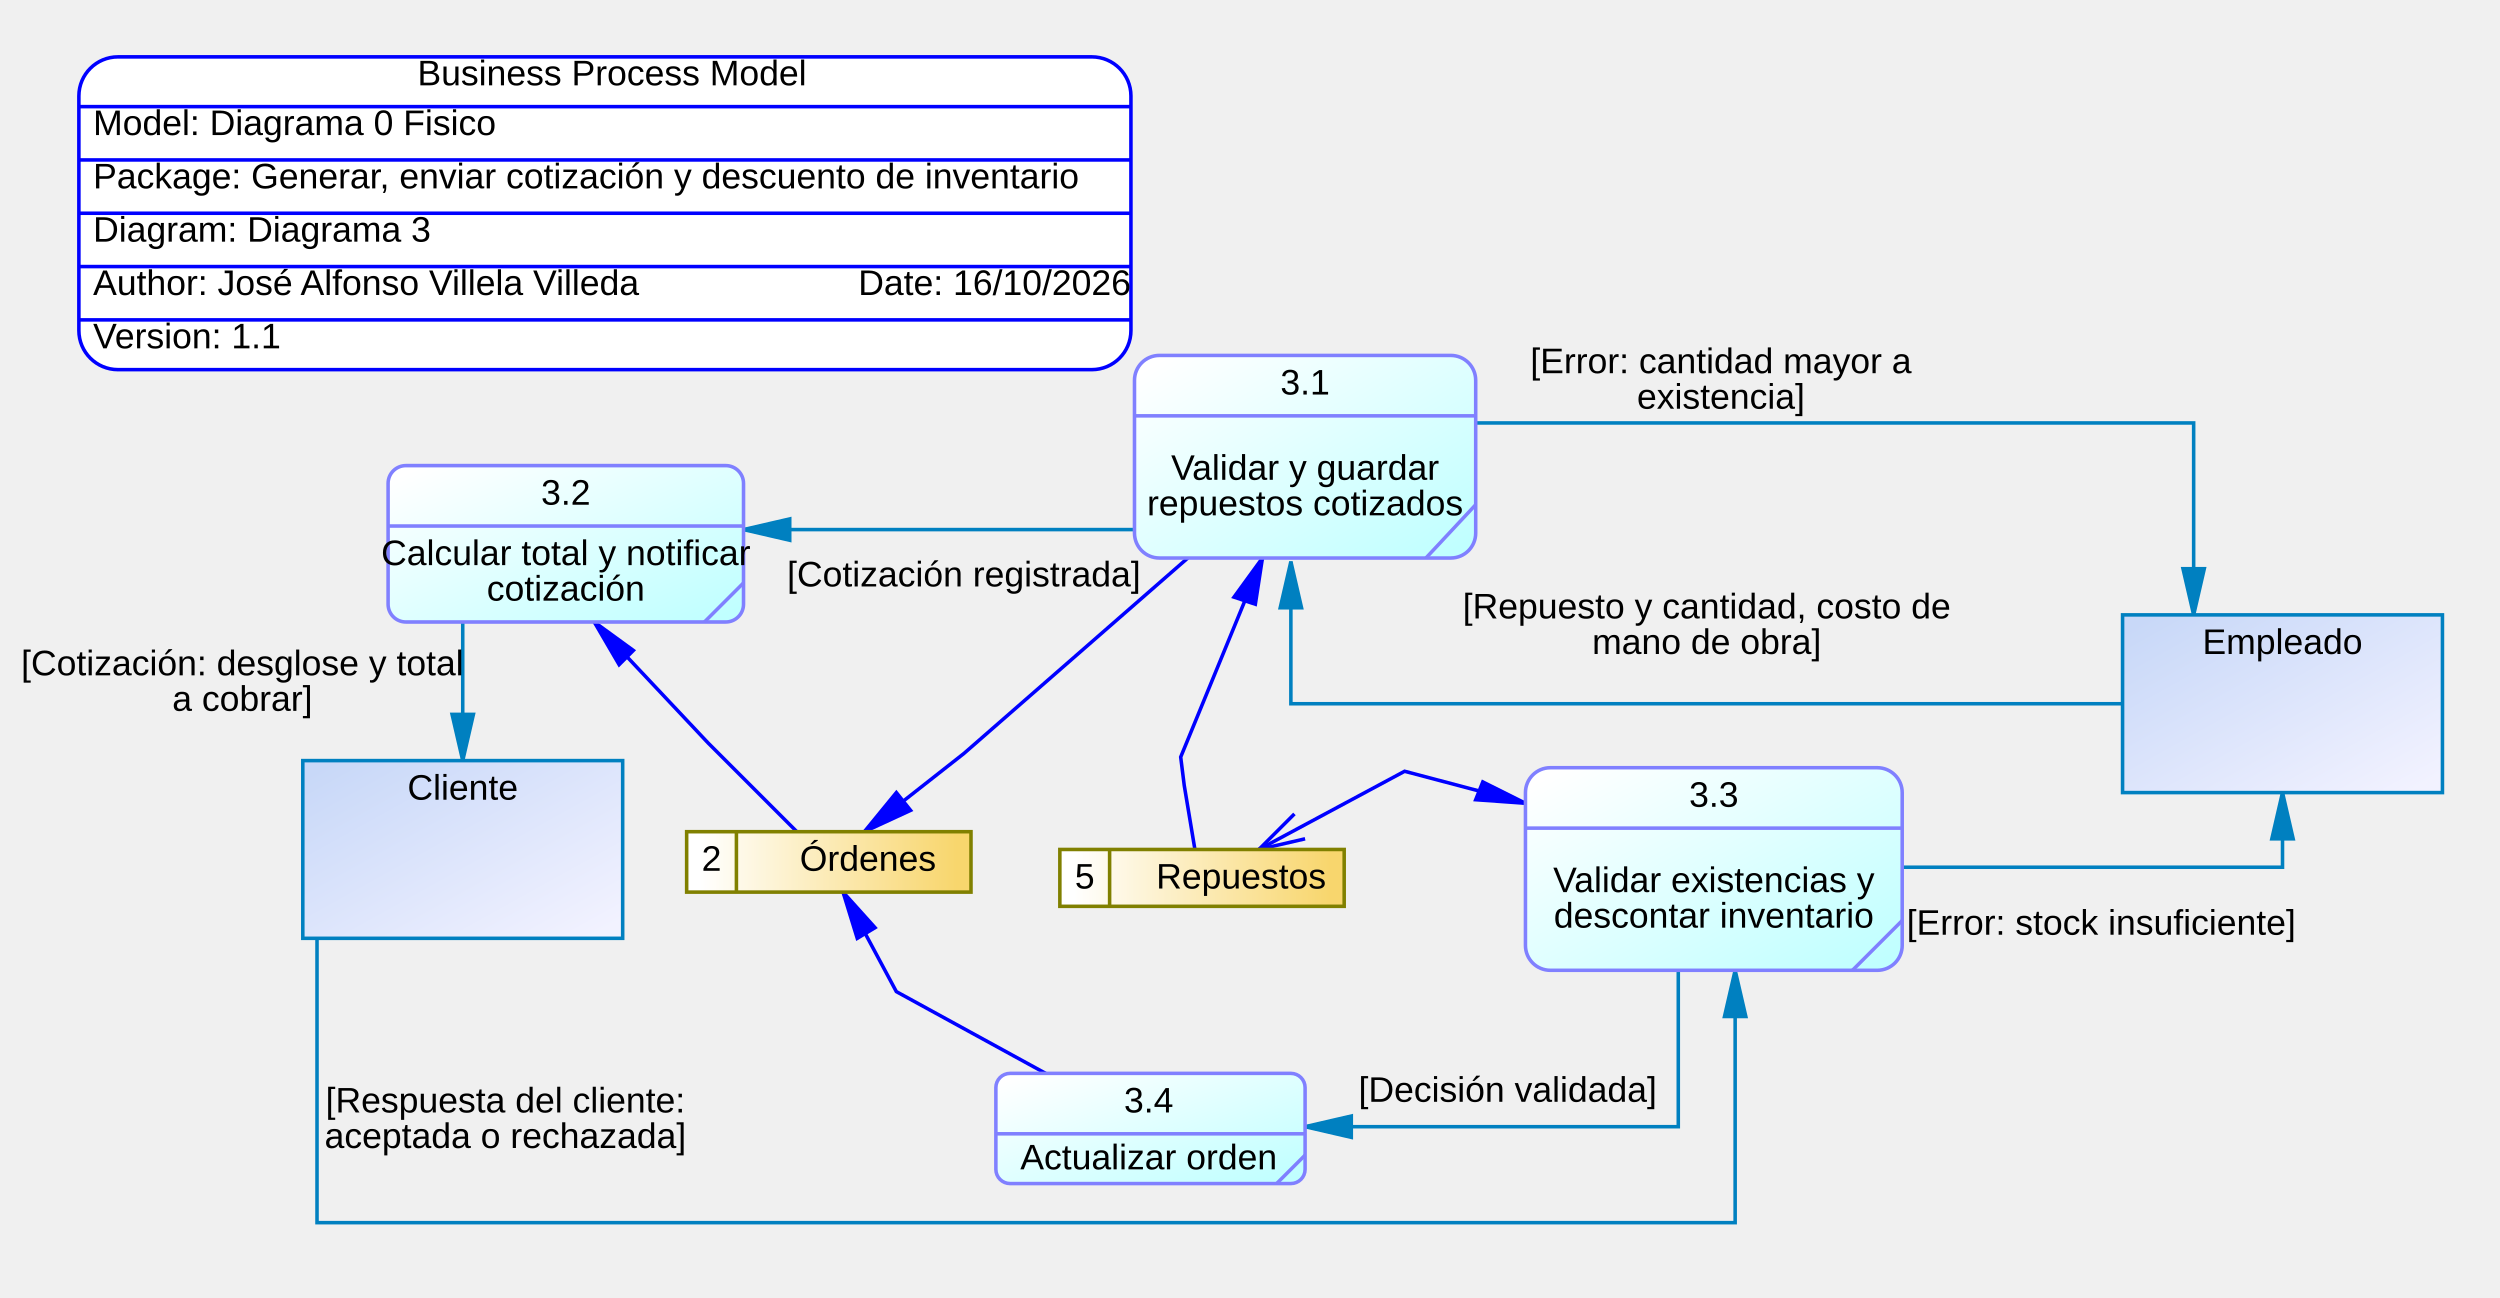
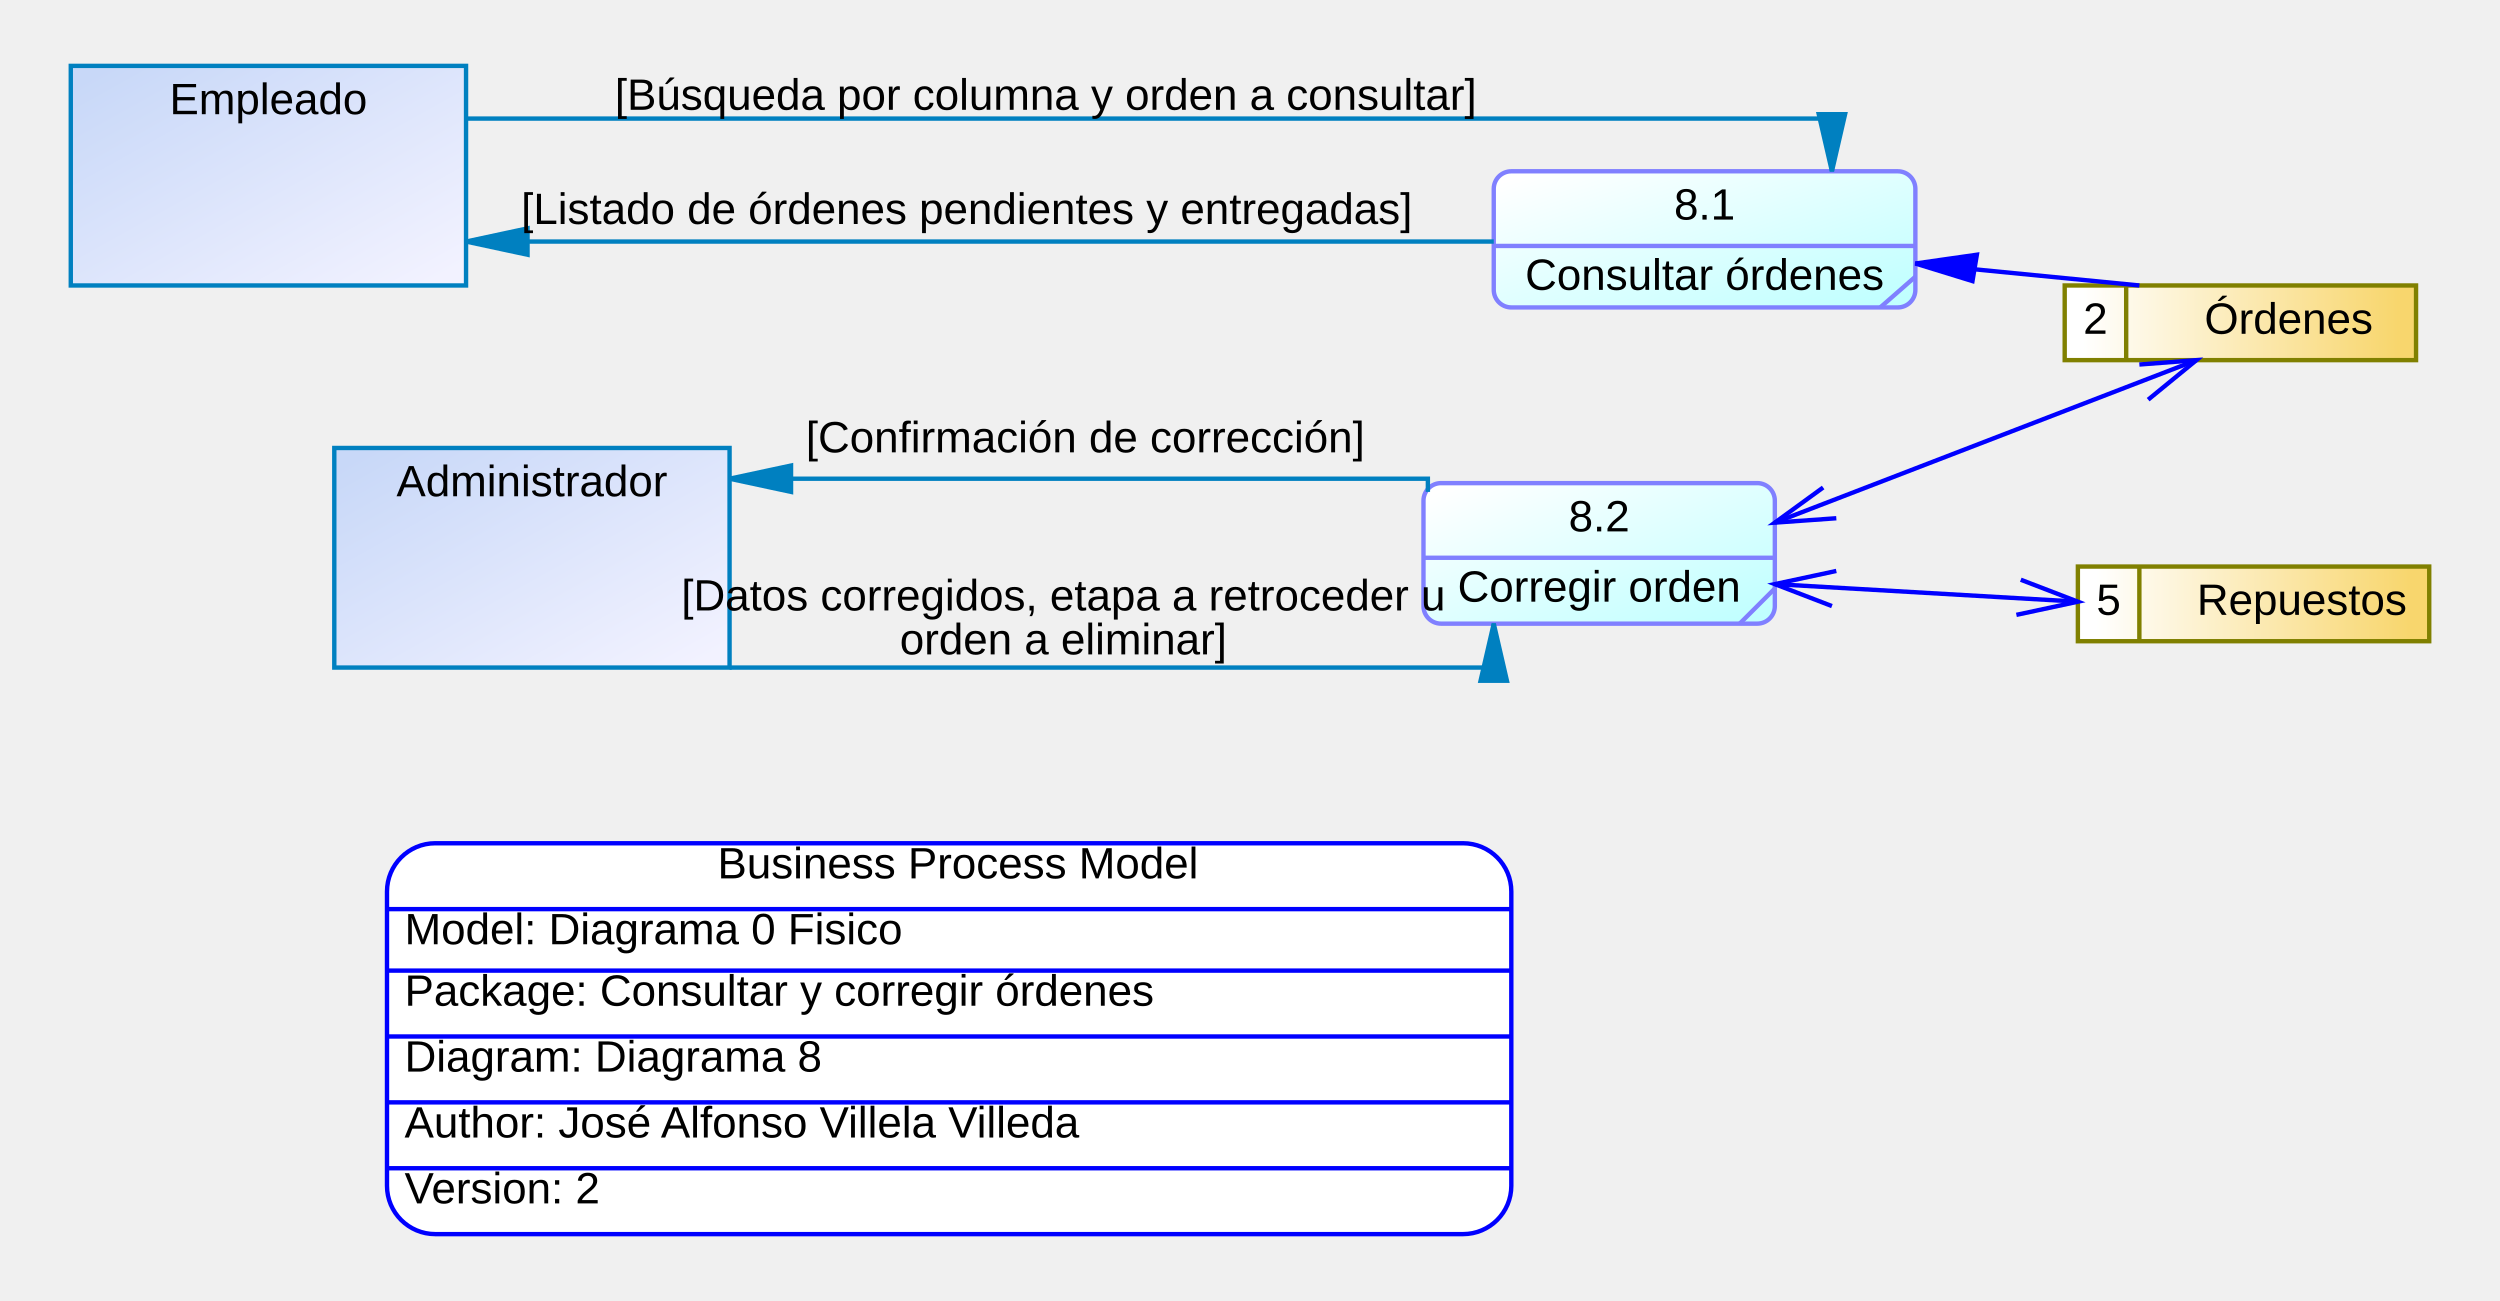
- <svg xmlns="http://www.w3.org/2000/svg" xmlns:xlink="http://www.w3.org/1999/xlink" width="185mm" height="96mm" version="1.1" viewBox="0 0 701 365">
-   <rect x="21" y="16" rx="11" ry="11" fill="#ffffff" width="296" height="88" stroke="#0000ff" stroke-width="1" />
-   <text x="171" y="24" fill="#000000" font-size="10" font-family="'Arial Unicode MS','Arial'" text-anchor="middle">Business Process Model</text>
-   <text x="25" y="38" fill="#000000" font-size="10" font-family="'Arial Unicode MS','Arial'" text-anchor="start">Model: Diagrama 0 Fisico</text>
-   <text x="25" y="53" fill="#000000" font-size="10" font-family="'Arial Unicode MS','Arial'" text-anchor="start">Package: Generar, enviar cotización y descuento de inventario</text>
-   <text x="25" y="68" fill="#000000" font-size="10" font-family="'Arial Unicode MS','Arial'" text-anchor="start">Diagram: Diagrama 3</text>
-   <text x="25" y="83" fill="#000000" font-size="10" font-family="'Arial Unicode MS','Arial'" text-anchor="start">Author: José Alfonso Villela Villeda</text>
-   <text x="317" y="83" fill="#000000" font-size="10" font-family="'Arial Unicode MS','Arial'" text-anchor="end">Date: 16/10/2026 </text>
-   <text x="25" y="98" fill="#000000" font-size="10" font-family="'Arial Unicode MS','Arial'" text-anchor="start">Version: 1.1</text>
-   <line x1="21" x2="317" y1="90" y2="90" stroke="#0000ff" stroke-width="1" />
-   <line x1="21" x2="317" y1="75" y2="75" stroke="#0000ff" stroke-width="1" />
-   <line x1="21" x2="317" y1="60" y2="60" stroke="#0000ff" stroke-width="1" />
-   <line x1="21" x2="317" y1="45" y2="45" stroke="#0000ff" stroke-width="1" />
-   <line x1="21" x2="317" y1="30" y2="30" stroke="#0000ff" stroke-width="1" />
-   <a target="_parent" xlink:href="Repo38.htm#3">
-     <polyline fill="none" points="596,198 362,198 362,158" stroke="#0080c0" stroke-width="1" />
-     <polygon fill="#0080c0" points="362,158 365,171 359,171" stroke="#0080c0" stroke-width="1" stroke-linejoin="miter" />
-     <text x="479" y="174" fill="#000000" font-size="10" font-family="'Arial Unicode MS','Arial'" text-anchor="middle">[Repuesto y cantidad, costo de </text>
-     <text x="479" y="184" fill="#000000" font-size="10" font-family="'Arial Unicode MS','Arial'" text-anchor="middle">mano de obra]</text>
-   </a>
-   <polyline fill="none" points="414,119 616,119 616,173" stroke="#0080c0" stroke-width="1" />
-   <polygon fill="#0080c0" points="616,173 613,160 619,160" stroke="#0080c0" stroke-width="1" stroke-linejoin="miter" />
-   <text x="483" y="105" fill="#000000" font-size="10" font-family="'Arial Unicode MS','Arial'" text-anchor="middle">[Error: cantidad mayor a </text>
-   <text x="483" y="115" fill="#000000" font-size="10" font-family="'Arial Unicode MS','Arial'" text-anchor="middle">existencia]</text>
-   <a target="_parent" xlink:href="Repo34.htm#11">
-     <polyline fill="none" points="318,149 208,149" stroke="#0080c0" stroke-width="1" />
-     <polygon fill="#0080c0" points="208,149 221,146 221,152" stroke="#0080c0" stroke-width="1" stroke-linejoin="miter" />
-     <text x="270" y="165" fill="#000000" font-size="10" font-family="'Arial Unicode MS','Arial'" text-anchor="middle">[Cotización registrada]</text>
-   </a>
-   <a target="_parent" xlink:href="Repo36.htm#4">
-     <polyline fill="none" points="129,175 129,214" stroke="#0080c0" stroke-width="1" />
-     <polygon fill="#0080c0" points="129,214 126,201 132,201" stroke="#0080c0" stroke-width="1" stroke-linejoin="miter" />
-     <text x="67" y="190" fill="#000000" font-size="10" font-family="'Arial Unicode MS','Arial'" text-anchor="middle">[Cotización: desglose y total</text>
-     <text x="67" y="200" fill="#000000" font-size="10" font-family="'Arial Unicode MS','Arial'" text-anchor="middle"> a cobrar]</text>
-   </a>
-   <a target="_parent" xlink:href="Repo37.htm#3">
-     <polyline fill="none" points="88,264 88,344 487,344 487,273" stroke="#0080c0" stroke-width="1" />
-     <polygon fill="#0080c0" points="487,273 490,286 484,286" stroke="#0080c0" stroke-width="1" stroke-linejoin="miter" />
-     <text x="141" y="313" fill="#000000" font-size="10" font-family="'Arial Unicode MS','Arial'" text-anchor="middle">[Respuesta del cliente: </text>
-     <text x="141" y="323" fill="#000000" font-size="10" font-family="'Arial Unicode MS','Arial'" text-anchor="middle">aceptada o rechazada]</text>
-   </a>
-   <polyline fill="none" points="534,244 641,244 641,223" stroke="#0080c0" stroke-width="1" />
-   <polygon fill="#0080c0" points="641,223 644,236 638,236" stroke="#0080c0" stroke-width="1" stroke-linejoin="miter" />
-   <text x="590" y="263" fill="#000000" font-size="10" font-family="'Arial Unicode MS','Arial'" text-anchor="middle">[Error: stock insuficiente]</text>
-   <a target="_parent" xlink:href="Repo35.htm#3">
-     <polyline fill="none" points="471,273 471,317 366,317" stroke="#0080c0" stroke-width="1" />
-     <polygon fill="#0080c0" points="366,317 379,314 379,320" stroke="#0080c0" stroke-width="1" stroke-linejoin="miter" />
-     <text x="423" y="310" fill="#000000" font-size="10" font-family="'Arial Unicode MS','Arial'" text-anchor="middle">[Decisión validada]</text>
-   </a>
-   <polyline fill="none" points="354,157 331,213 332,221 335,239" stroke="#0000ff" stroke-width="1" />
-   <polygon fill="#0000ff" points="354,157 352,170 346,168" stroke="#0000ff" stroke-width="1" stroke-linejoin="miter" />
-   <polyline fill="none" points="333,157 270,212 242,234" stroke="#0000ff" stroke-width="1" />
-   <polygon fill="#0000ff" points="242,234 251,223 255,228" stroke="#0000ff" stroke-width="1" stroke-linejoin="miter" />
-   <polyline fill="none" points="166,175 198,209 223,234" stroke="#0000ff" stroke-width="1" />
-   <polygon fill="#0000ff" points="166,175 177,183 173,187" stroke="#0000ff" stroke-width="1" stroke-linejoin="miter" />
-   <polyline fill="none" points="428,226 394,217 353,239" stroke="#0000ff" stroke-width="1" />
-   <polygon fill="#0000ff" points="428,226 414,225 416,220" stroke="#0000ff" stroke-width="1" stroke-linejoin="miter" />
-   <polyline fill="none" points="363,229 353,239 366,236" stroke="#0000ff" stroke-width="1" />
-   <polyline fill="none" points="293,302 251,279 236,251" stroke="#0000ff" stroke-width="1" />
-   <polygon fill="#0000ff" points="236,251 245,261 240,264" stroke="#0000ff" stroke-width="1" stroke-linejoin="miter" />
-   <a target="_parent" xlink:href="Repo34.htm#9">
+ <svg xmlns="http://www.w3.org/2000/svg" xmlns:xlink="http://www.w3.org/1999/xlink" width="150mm" height="78mm" version="1.1" viewBox="0 0 567 296">
+   <rect x="87" y="192" rx="11" ry="11" fill="#ffffff" width="256" height="89" stroke="#0000ff" stroke-width="1" />
+   <text x="217" y="200" fill="#000000" font-size="10" font-family="'Arial Unicode MS','Arial'" text-anchor="middle">Business Process Model</text>
+   <text x="91" y="215" fill="#000000" font-size="10" font-family="'Arial Unicode MS','Arial'" text-anchor="start">Model: Diagrama 0 Fisico</text>
+   <text x="91" y="229" fill="#000000" font-size="10" font-family="'Arial Unicode MS','Arial'" text-anchor="start">Package: Consultar y corregir órdenes</text>
+   <text x="91" y="244" fill="#000000" font-size="10" font-family="'Arial Unicode MS','Arial'" text-anchor="start">Diagram: Diagrama 8</text>
+   <text x="91" y="259" fill="#000000" font-size="10" font-family="'Arial Unicode MS','Arial'" text-anchor="start">Author: José Alfonso Villela Villeda</text>
+   <text x="91" y="274" fill="#000000" font-size="10" font-family="'Arial Unicode MS','Arial'" text-anchor="start">Version: 2</text>
+   <line x1="87" x2="343" y1="266" y2="266" stroke="#0000ff" stroke-width="1" />
+   <line x1="87" x2="343" y1="251" y2="251" stroke="#0000ff" stroke-width="1" />
+   <line x1="87" x2="343" y1="236" y2="236" stroke="#0000ff" stroke-width="1" />
+   <line x1="87" x2="343" y1="221" y2="221" stroke="#0000ff" stroke-width="1" />
+   <line x1="87" x2="343" y1="207" y2="207" stroke="#0000ff" stroke-width="1" />
+   <a target="_parent" xlink:href="Repo40.htm#1">
    <defs>
      <linearGradient id="Gradient1" x1="0%" x2="100%" y1="0%" y2="100%" gradientUnits="objectBoundingBox">
+         <stop offset="5%" stop-color="#ffffff" />
+         <stop offset="95%" stop-color="#c0ffff" />
+       </linearGradient>
+     </defs>
+     <rect x="323" y="110" rx="4" ry="4" fill="url(#Gradient1)" width="80" height="32" stroke="#8080ff" stroke-width="1" />
+     <line x1="395" x2="403" y1="142" y2="134" stroke="#8080ff" stroke-width="1" />
+     <text x="363" y="121" fill="#000000" font-size="10" font-family="'Arial Unicode MS','Arial'" text-anchor="middle">8.2</text>
+     <line x1="323" x2="403" y1="127" y2="127" stroke="#8080ff" stroke-width="1" />
+     <text x="363" y="137" fill="#000000" font-size="10" font-family="'Arial Unicode MS','Arial'" text-anchor="middle">Corregir orden</text>
+   </a>
+   <a target="_parent" xlink:href="Repo39.htm#1">
+     <defs>
+       <linearGradient id="Gradient2" x1="0%" x2="100%" y1="0%" y2="100%" gradientUnits="objectBoundingBox">
+         <stop offset="5%" stop-color="#ffffff" />
+         <stop offset="95%" stop-color="#c0ffff" />
+       </linearGradient>
+     </defs>
+     <rect x="339" y="39" rx="4" ry="4" fill="url(#Gradient2)" width="96" height="31" stroke="#8080ff" stroke-width="1" />
+     <line x1="427" x2="435" y1="70" y2="63" stroke="#8080ff" stroke-width="1" />
+     <text x="387" y="50" fill="#000000" font-size="10" font-family="'Arial Unicode MS','Arial'" text-anchor="middle">8.1</text>
+     <line x1="339" x2="435" y1="56" y2="56" stroke="#8080ff" stroke-width="1" />
+     <text x="387" y="66" fill="#000000" font-size="10" font-family="'Arial Unicode MS','Arial'" text-anchor="middle">Consultar órdenes</text>
+   </a>
+   <a target="_parent" xlink:href="Repo36.htm#7">
+     <defs>
+       <linearGradient id="Gradient3" x1="0%" x2="100%" y1="0%" y2="100%" gradientUnits="objectBoundingBox">
        <stop offset="5%" stop-color="#c8d8f8" />
        <stop offset="95%" stop-color="#f2f2ff" />
      </linearGradient>
    </defs>
-     <rect x="84" y="214" fill="url(#Gradient1)" width="90" height="50" stroke="#0080c0" stroke-width="1" />
-     <text x="129" y="225" fill="#000000" font-size="10" font-family="'Arial Unicode MS','Arial'" text-anchor="middle">Cliente</text>
+     <rect x="75" y="102" fill="url(#Gradient3)" width="90" height="50" stroke="#0080c0" stroke-width="1" />
+     <text x="120" y="113" fill="#000000" font-size="10" font-family="'Arial Unicode MS','Arial'" text-anchor="middle">Administrador</text>
  </a>
-   <defs>
-     <linearGradient id="Gradient2" x1="0%" x2="100%" y1="0%" y2="100%" gradientUnits="objectBoundingBox">
-       <stop offset="5%" stop-color="#c8d8f8" />
-       <stop offset="95%" stop-color="#f2f2ff" />
-     </linearGradient>
-   </defs>
-   <rect x="596" y="173" fill="url(#Gradient2)" width="90" height="50" stroke="#0080c0" stroke-width="1" />
-   <text x="641" y="184" fill="#000000" font-size="10" font-family="'Arial Unicode MS','Arial'" text-anchor="middle">Empleado</text>
-   <defs>
-     <linearGradient id="Gradient3" x1="0%" x2="100%" y1="0%" y2="0%" gradientUnits="objectBoundingBox">
-       <stop offset="5%" stop-color="#ffffff" />
-       <stop offset="95%" stop-color="#f8d66d" />
-     </linearGradient>
-   </defs>
-   <rect x="192" y="234" fill="url(#Gradient3)" width="80" height="17" stroke="#808000" stroke-width="1" />
-   <line x1="206" x2="206" y1="234" y2="251" stroke="#808000" stroke-width="1" />
-   <text x="199" y="245" fill="#000000" font-size="10" font-family="'Arial Unicode MS','Arial'" text-anchor="middle">2</text>
-   <text x="243" y="245" fill="#000000" font-size="10" font-family="'Arial Unicode MS','Arial'" text-anchor="middle">Órdenes</text>
+   <a target="_parent" xlink:href="Repo63.htm#28">
+     <polyline fill="none" points="165,152 339,152 339,142" stroke="#0080c0" stroke-width="1" />
+     <polygon fill="#0080c0" points="339,142 342,155 336,155" stroke="#0080c0" stroke-width="1" stroke-linejoin="miter" />
+     <text x="241" y="139" fill="#000000" font-size="10" font-family="'Arial Unicode MS','Arial'" text-anchor="middle">[Datos corregidos, etapa a retroceder u </text>
+     <text x="241" y="149" fill="#000000" font-size="10" font-family="'Arial Unicode MS','Arial'" text-anchor="middle">orden a eliminar]</text>
+   </a>
+   <a target="_parent" xlink:href="Repo38.htm#13">
+     <polyline fill="none" points="324,112 324,109 165,109" stroke="#0080c0" stroke-width="1" />
+     <polygon fill="#0080c0" points="165,109 179,106 179,112" stroke="#0080c0" stroke-width="1" stroke-linejoin="miter" />
+     <text x="246" y="103" fill="#000000" font-size="10" font-family="'Arial Unicode MS','Arial'" text-anchor="middle">[Confirmación de corrección]</text>
+   </a>
  <defs>
    <linearGradient id="Gradient4" x1="0%" x2="100%" y1="0%" y2="0%" gradientUnits="objectBoundingBox">
      <stop offset="5%" stop-color="#ffffff" />
      <stop offset="95%" stop-color="#f8d66d" />
    </linearGradient>
  </defs>
-   <rect x="297" y="239" fill="url(#Gradient4)" width="80" height="16" stroke="#808000" stroke-width="1" />
-   <line x1="311" x2="311" y1="239" y2="255" stroke="#808000" stroke-width="1" />
-   <text x="304" y="250" fill="#000000" font-size="10" font-family="'Arial Unicode MS','Arial'" text-anchor="middle">5</text>
-   <text x="348" y="250" fill="#000000" font-size="10" font-family="'Arial Unicode MS','Arial'" text-anchor="middle">Repuestos</text>
-   <a target="_parent" xlink:href="Repo38.htm#1">
-     <defs>
-       <linearGradient id="Gradient5" x1="0%" x2="100%" y1="0%" y2="100%" gradientUnits="objectBoundingBox">
-         <stop offset="5%" stop-color="#ffffff" />
-         <stop offset="95%" stop-color="#c0ffff" />
-       </linearGradient>
-     </defs>
-     <rect x="318" y="100" rx="7" ry="7" fill="url(#Gradient5)" width="96" height="57" stroke="#8080ff" stroke-width="1" />
-     <line x1="400" x2="414" y1="157" y2="142" stroke="#8080ff" stroke-width="1" />
-     <text x="366" y="111" fill="#000000" font-size="10" font-family="'Arial Unicode MS','Arial'" text-anchor="middle">3.1</text>
-     <line x1="318" x2="414" y1="117" y2="117" stroke="#8080ff" stroke-width="1" />
-     <text x="366" y="135" fill="#000000" font-size="10" font-family="'Arial Unicode MS','Arial'" text-anchor="middle">Validar y guardar </text>
-     <text x="366" y="145" fill="#000000" font-size="10" font-family="'Arial Unicode MS','Arial'" text-anchor="middle">repuestos cotizados</text>
+   <rect x="472" y="129" fill="url(#Gradient4)" width="80" height="17" stroke="#808000" stroke-width="1" />
+   <line x1="486" x2="486" y1="129" y2="146" stroke="#808000" stroke-width="1" />
+   <text x="479" y="140" fill="#000000" font-size="10" font-family="'Arial Unicode MS','Arial'" text-anchor="middle">5</text>
+   <text x="523" y="140" fill="#000000" font-size="10" font-family="'Arial Unicode MS','Arial'" text-anchor="middle">Repuestos</text>
+   <polyline fill="none" points="403,133 472,137" stroke="#0000ff" stroke-width="1" />
+   <polyline fill="none" points="417,130 403,133 416,138" stroke="#0000ff" stroke-width="1" />
+   <polyline fill="none" points="458,140 472,137 459,132" stroke="#0000ff" stroke-width="1" />
+   <defs>
+     <linearGradient id="Gradient5" x1="0%" x2="100%" y1="0%" y2="0%" gradientUnits="objectBoundingBox">
+       <stop offset="5%" stop-color="#ffffff" />
+       <stop offset="95%" stop-color="#f8d66d" />
+     </linearGradient>
+   </defs>
+   <rect x="469" y="65" fill="url(#Gradient5)" width="80" height="17" stroke="#808000" stroke-width="1" />
+   <line x1="483" x2="483" y1="65" y2="82" stroke="#808000" stroke-width="1" />
+   <text x="476" y="76" fill="#000000" font-size="10" font-family="'Arial Unicode MS','Arial'" text-anchor="middle">2</text>
+   <text x="520" y="76" fill="#000000" font-size="10" font-family="'Arial Unicode MS','Arial'" text-anchor="middle">Órdenes</text>
+   <polyline fill="none" points="403,119 499,82" stroke="#0000ff" stroke-width="1" />
+   <polyline fill="none" points="414,111 403,119 417,118" stroke="#0000ff" stroke-width="1" />
+   <polyline fill="none" points="488,91 499,82 486,83" stroke="#0000ff" stroke-width="1" />
+   <defs>
+     <linearGradient id="Gradient6" x1="0%" x2="100%" y1="0%" y2="100%" gradientUnits="objectBoundingBox">
+       <stop offset="5%" stop-color="#c8d8f8" />
+       <stop offset="95%" stop-color="#f2f2ff" />
+     </linearGradient>
+   </defs>
+   <rect x="15" y="15" fill="url(#Gradient6)" width="90" height="50" stroke="#0080c0" stroke-width="1" />
+   <text x="60" y="26" fill="#000000" font-size="10" font-family="'Arial Unicode MS','Arial'" text-anchor="middle">Empleado</text>
+   <a target="_parent" xlink:href="Repo63.htm#142">
+     <polyline fill="none" points="105,27 416,27 416,39" stroke="#0080c0" stroke-width="1" />
+     <polygon fill="#0080c0" points="416,39 413,26 419,26" stroke="#0080c0" stroke-width="1" stroke-linejoin="miter" />
+     <text x="237" y="25" fill="#000000" font-size="10" font-family="'Arial Unicode MS','Arial'" text-anchor="middle">[Búsqueda por columna y orden a consultar]</text>
  </a>
-   <a target="_parent" xlink:href="Repo36.htm#1">
-     <defs>
-       <linearGradient id="Gradient6" x1="0%" x2="100%" y1="0%" y2="100%" gradientUnits="objectBoundingBox">
-         <stop offset="5%" stop-color="#ffffff" />
-         <stop offset="95%" stop-color="#c0ffff" />
-       </linearGradient>
-     </defs>
-     <rect x="108" y="131" rx="5" ry="5" fill="url(#Gradient6)" width="100" height="44" stroke="#8080ff" stroke-width="1" />
-     <line x1="197" x2="208" y1="175" y2="164" stroke="#8080ff" stroke-width="1" />
-     <text x="158" y="142" fill="#000000" font-size="10" font-family="'Arial Unicode MS','Arial'" text-anchor="middle">3.2</text>
-     <line x1="108" x2="208" y1="148" y2="148" stroke="#8080ff" stroke-width="1" />
-     <text x="158" y="159" fill="#000000" font-size="10" font-family="'Arial Unicode MS','Arial'" text-anchor="middle">Calcular total y notificar </text>
-     <text x="158" y="169" fill="#000000" font-size="10" font-family="'Arial Unicode MS','Arial'" text-anchor="middle">cotización</text>
+   <a target="_parent" xlink:href="Repo63.htm#163">
+     <polyline fill="none" points="339,55 105,55" stroke="#0080c0" stroke-width="1" />
+     <polygon fill="#0080c0" points="105,55 119,52 119,58" stroke="#0080c0" stroke-width="1" stroke-linejoin="miter" />
+     <text x="219" y="51" fill="#000000" font-size="10" font-family="'Arial Unicode MS','Arial'" text-anchor="middle">[Listado de órdenes pendientes y entregadas]</text>
  </a>
-   <a target="_parent" xlink:href="Repo37.htm#1">
-     <defs>
-       <linearGradient id="Gradient7" x1="0%" x2="100%" y1="0%" y2="100%" gradientUnits="objectBoundingBox">
-         <stop offset="5%" stop-color="#ffffff" />
-         <stop offset="95%" stop-color="#c0ffff" />
-       </linearGradient>
-     </defs>
-     <rect x="428" y="216" rx="7" ry="7" fill="url(#Gradient7)" width="106" height="57" stroke="#8080ff" stroke-width="1" />
-     <line x1="520" x2="534" y1="273" y2="259" stroke="#8080ff" stroke-width="1" />
-     <text x="481" y="227" fill="#000000" font-size="10" font-family="'Arial Unicode MS','Arial'" text-anchor="middle">3.3</text>
-     <line x1="428" x2="534" y1="233" y2="233" stroke="#8080ff" stroke-width="1" />
-     <text x="481" y="251" fill="#000000" font-size="10" font-family="'Arial Unicode MS','Arial'" text-anchor="middle">Validar existencias y </text>
-     <text x="481" y="261" fill="#000000" font-size="10" font-family="'Arial Unicode MS','Arial'" text-anchor="middle">descontar inventario</text>
-   </a>
-   <a target="_parent" xlink:href="Repo35.htm#1">
-     <defs>
-       <linearGradient id="Gradient8" x1="0%" x2="100%" y1="0%" y2="100%" gradientUnits="objectBoundingBox">
-         <stop offset="5%" stop-color="#ffffff" />
-         <stop offset="95%" stop-color="#c0ffff" />
-       </linearGradient>
-     </defs>
-     <rect x="279" y="302" rx="4" ry="4" fill="url(#Gradient8)" width="87" height="31" stroke="#8080ff" stroke-width="1" />
-     <line x1="358" x2="366" y1="333" y2="325" stroke="#8080ff" stroke-width="1" />
-     <text x="322" y="313" fill="#000000" font-size="10" font-family="'Arial Unicode MS','Arial'" text-anchor="middle">3.4</text>
-     <line x1="279" x2="366" y1="319" y2="319" stroke="#8080ff" stroke-width="1" />
-     <text x="322" y="329" fill="#000000" font-size="10" font-family="'Arial Unicode MS','Arial'" text-anchor="middle">Actualizar orden</text>
-   </a>
+   <polyline fill="none" points="435,60 486,65" stroke="#0000ff" stroke-width="1" />
+   <polygon fill="#0000ff" points="435,60 449,58 448,64" stroke="#0000ff" stroke-width="1" stroke-linejoin="miter" />
</svg>
